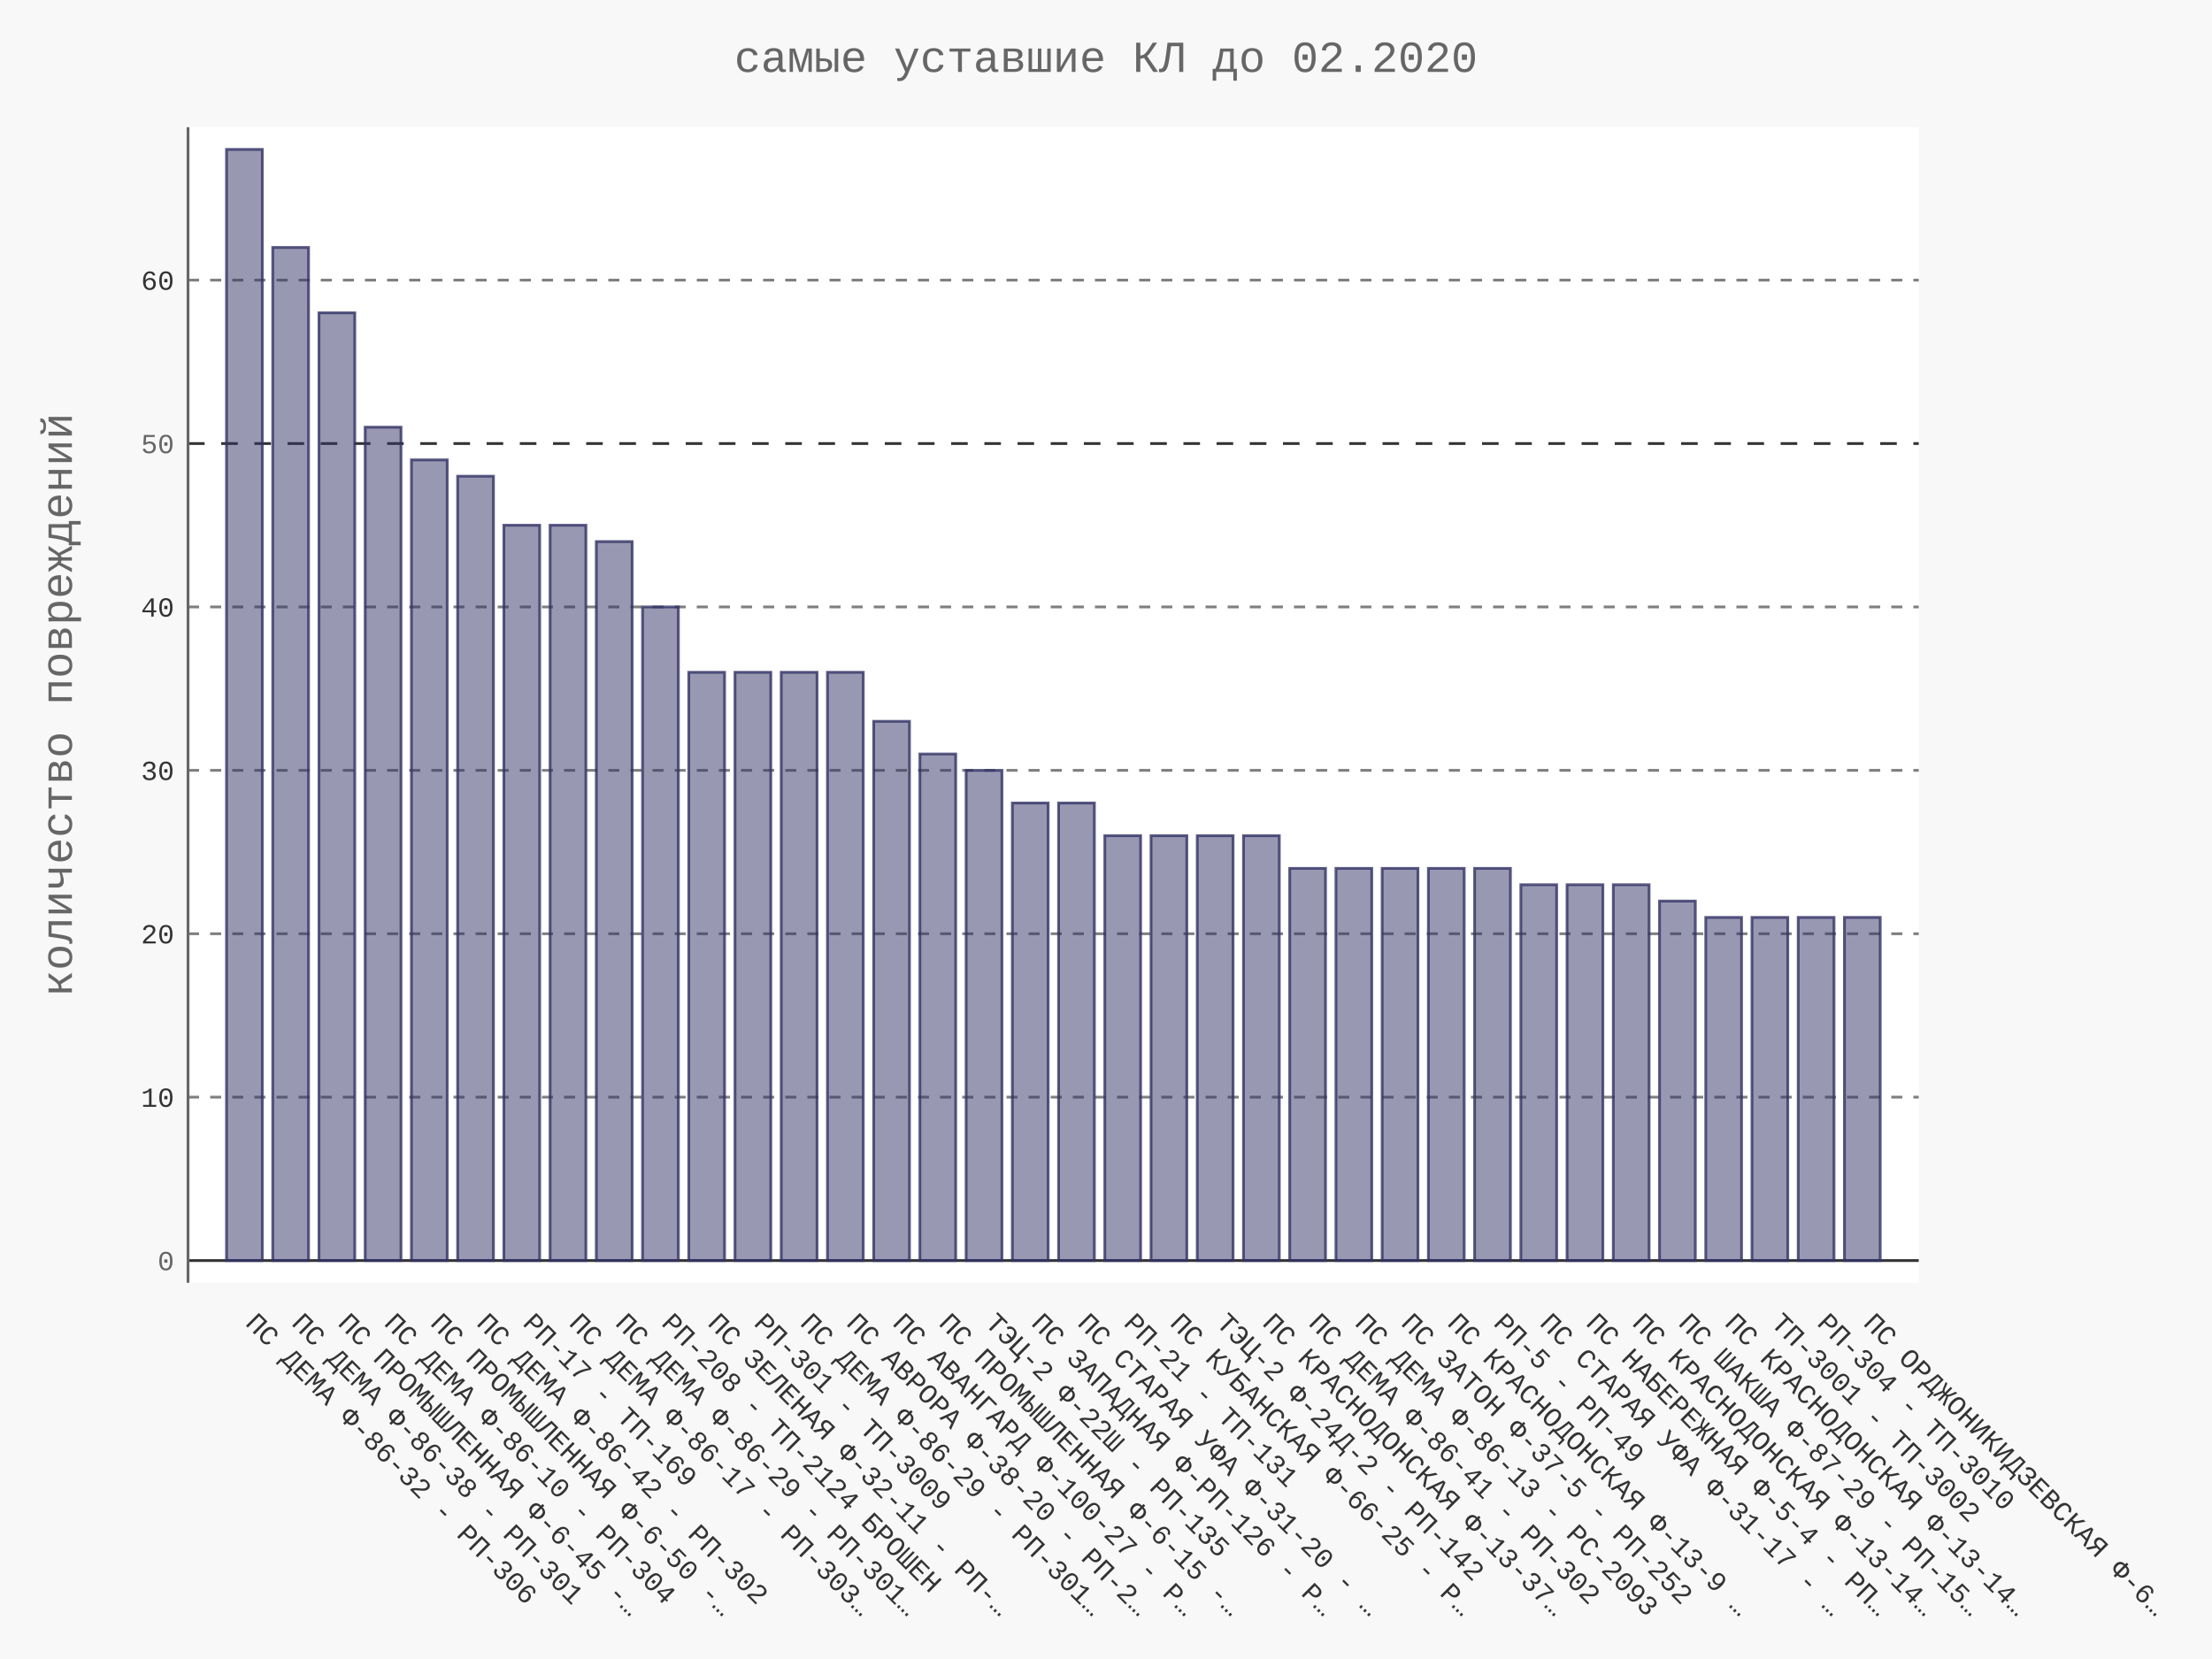
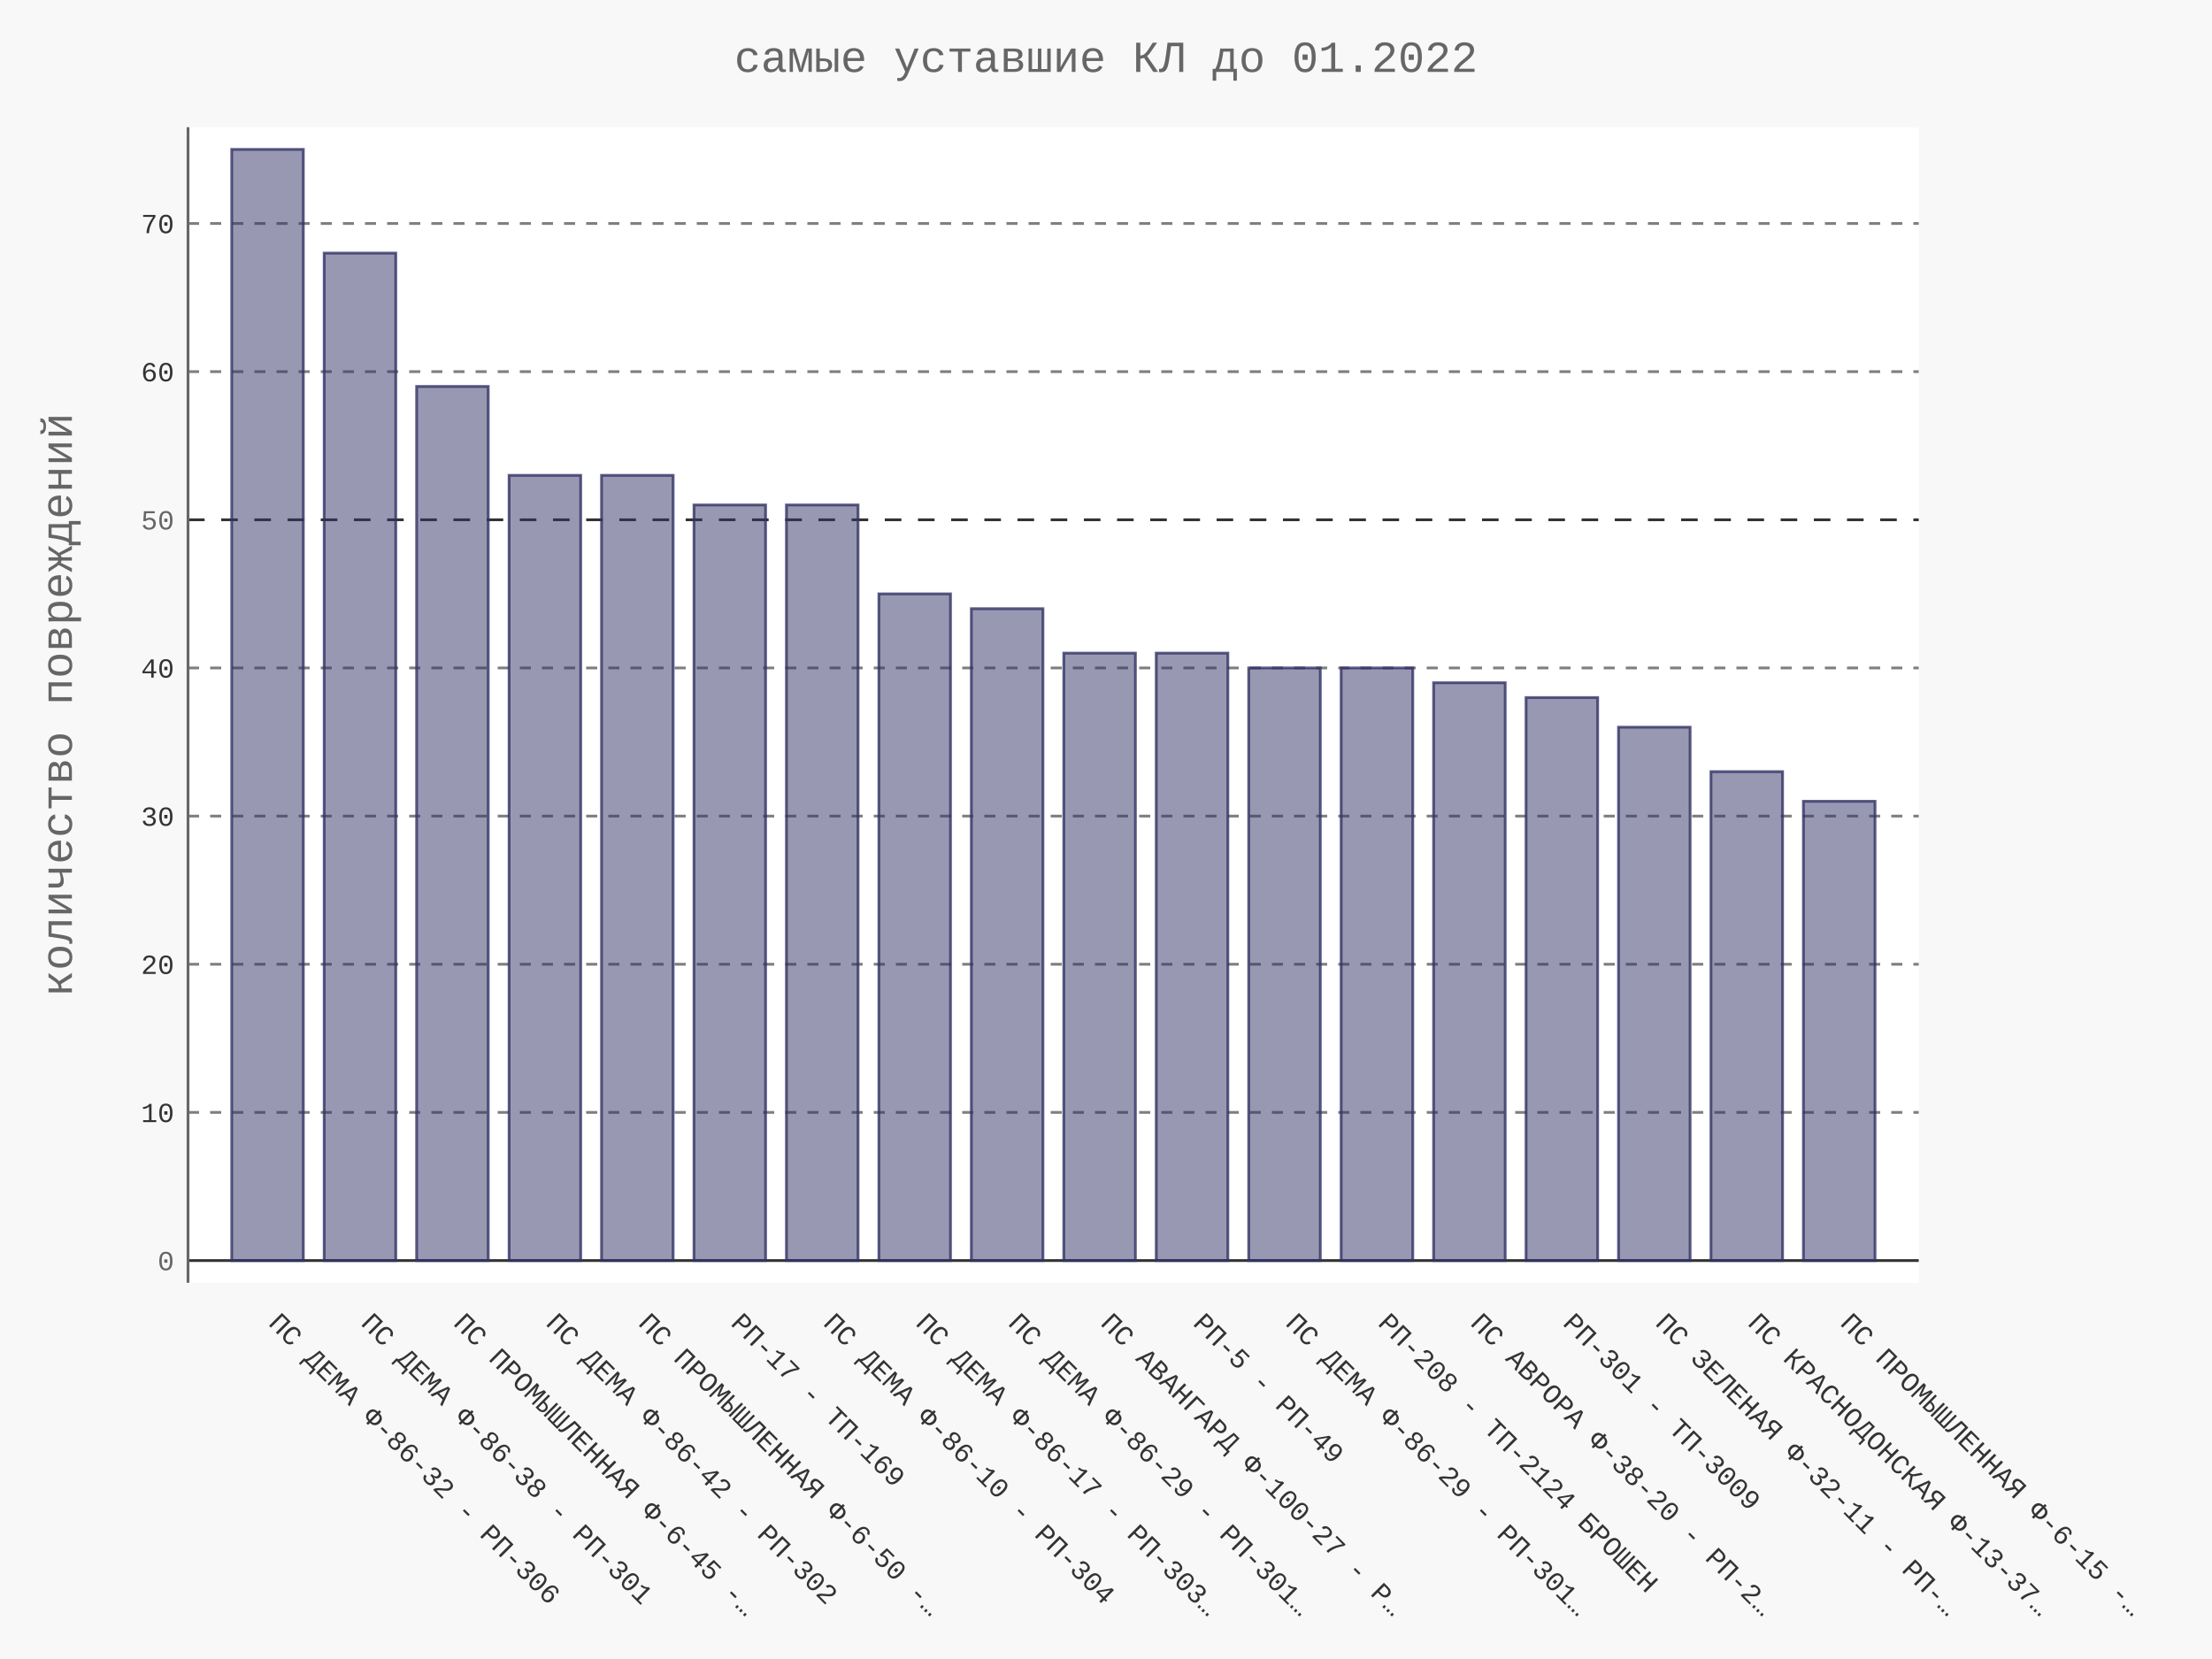
- <svg xmlns="http://www.w3.org/2000/svg" id="chart-33c0e807-4d28-406f-8750-4d3794b57a74" class="pygal-chart" viewBox="0 0 800 600">
+ <svg xmlns="http://www.w3.org/2000/svg" id="chart-bfbf1dde-7a61-486d-87bf-bcea70a3a40c" class="pygal-chart" viewBox="0 0 800 600">
  <defs>
-     <style type="text/css">#chart-33c0e807-4d28-406f-8750-4d3794b57a74{-webkit-user-select:none;-webkit-font-smoothing:antialiased;font-family:Consolas,"Liberation Mono",Menlo,Courier,monospace}#chart-33c0e807-4d28-406f-8750-4d3794b57a74 .title{font-family:Consolas,"Liberation Mono",Menlo,Courier,monospace;font-size:16px}#chart-33c0e807-4d28-406f-8750-4d3794b57a74 .legends .legend text{font-family:Consolas,"Liberation Mono",Menlo,Courier,monospace;font-size:14px}#chart-33c0e807-4d28-406f-8750-4d3794b57a74 .axis text{font-family:Consolas,"Liberation Mono",Menlo,Courier,monospace;font-size:10px}#chart-33c0e807-4d28-406f-8750-4d3794b57a74 .axis text.major{font-family:Consolas,"Liberation Mono",Menlo,Courier,monospace;font-size:10px}#chart-33c0e807-4d28-406f-8750-4d3794b57a74 .text-overlay text.value{font-family:Consolas,"Liberation Mono",Menlo,Courier,monospace;font-size:16px}#chart-33c0e807-4d28-406f-8750-4d3794b57a74 .text-overlay text.label{font-family:Consolas,"Liberation Mono",Menlo,Courier,monospace;font-size:10px}#chart-33c0e807-4d28-406f-8750-4d3794b57a74 .tooltip{font-family:Consolas,"Liberation Mono",Menlo,Courier,monospace;font-size:14px}#chart-33c0e807-4d28-406f-8750-4d3794b57a74 text.no_data{font-family:Consolas,"Liberation Mono",Menlo,Courier,monospace;font-size:64px}
- #chart-33c0e807-4d28-406f-8750-4d3794b57a74{background-color:#f8f8f8}#chart-33c0e807-4d28-406f-8750-4d3794b57a74 path,#chart-33c0e807-4d28-406f-8750-4d3794b57a74 line,#chart-33c0e807-4d28-406f-8750-4d3794b57a74 rect,#chart-33c0e807-4d28-406f-8750-4d3794b57a74 circle{-webkit-transition:250ms ease-in;-moz-transition:250ms ease-in;transition:250ms ease-in}#chart-33c0e807-4d28-406f-8750-4d3794b57a74 .graph &gt; .background{fill:#f8f8f8}#chart-33c0e807-4d28-406f-8750-4d3794b57a74 .plot &gt; .background{fill:#ffffff}#chart-33c0e807-4d28-406f-8750-4d3794b57a74 .graph{fill:#333}#chart-33c0e807-4d28-406f-8750-4d3794b57a74 text.no_data{fill:#666}#chart-33c0e807-4d28-406f-8750-4d3794b57a74 .title{fill:#666}#chart-33c0e807-4d28-406f-8750-4d3794b57a74 .legends .legend text{fill:#333}#chart-33c0e807-4d28-406f-8750-4d3794b57a74 .legends .legend:hover text{fill:#666}#chart-33c0e807-4d28-406f-8750-4d3794b57a74 .axis .line{stroke:#666}#chart-33c0e807-4d28-406f-8750-4d3794b57a74 .axis .guide.line{stroke:rgba(0,0,0,0.5)}#chart-33c0e807-4d28-406f-8750-4d3794b57a74 .axis .major.line{stroke:#333}#chart-33c0e807-4d28-406f-8750-4d3794b57a74 .axis text.major{fill:#666}#chart-33c0e807-4d28-406f-8750-4d3794b57a74 .axis.y .guides:hover .guide.line,#chart-33c0e807-4d28-406f-8750-4d3794b57a74 .line-graph .axis.x .guides:hover .guide.line,#chart-33c0e807-4d28-406f-8750-4d3794b57a74 .stackedline-graph .axis.x .guides:hover .guide.line,#chart-33c0e807-4d28-406f-8750-4d3794b57a74 .xy-graph .axis.x .guides:hover .guide.line{stroke:#666}#chart-33c0e807-4d28-406f-8750-4d3794b57a74 .axis .guides:hover text{fill:#666}#chart-33c0e807-4d28-406f-8750-4d3794b57a74 .reactive{fill-opacity:.5;stroke-opacity:.8}#chart-33c0e807-4d28-406f-8750-4d3794b57a74 .ci{stroke:#333}#chart-33c0e807-4d28-406f-8750-4d3794b57a74 .reactive.active,#chart-33c0e807-4d28-406f-8750-4d3794b57a74 .active .reactive{fill-opacity:.9;stroke-opacity:.9;stroke-width:4}#chart-33c0e807-4d28-406f-8750-4d3794b57a74 .ci .reactive.active{stroke-width:1.5}#chart-33c0e807-4d28-406f-8750-4d3794b57a74 .series text{fill:#666}#chart-33c0e807-4d28-406f-8750-4d3794b57a74 .tooltip rect{fill:#ffffff;stroke:#666;-webkit-transition:opacity 250ms ease-in;-moz-transition:opacity 250ms ease-in;transition:opacity 250ms ease-in}#chart-33c0e807-4d28-406f-8750-4d3794b57a74 .tooltip .label{fill:#333}#chart-33c0e807-4d28-406f-8750-4d3794b57a74 .tooltip .label{fill:#333}#chart-33c0e807-4d28-406f-8750-4d3794b57a74 .tooltip .legend{font-size:.8em;fill:rgba(0,0,0,0.5)}#chart-33c0e807-4d28-406f-8750-4d3794b57a74 .tooltip .x_label{font-size:.6em;fill:#666}#chart-33c0e807-4d28-406f-8750-4d3794b57a74 .tooltip .xlink{font-size:.5em;text-decoration:underline}#chart-33c0e807-4d28-406f-8750-4d3794b57a74 .tooltip .value{font-size:1.5em}#chart-33c0e807-4d28-406f-8750-4d3794b57a74 .bound{font-size:.5em}#chart-33c0e807-4d28-406f-8750-4d3794b57a74 .max-value{font-size:.75em;fill:rgba(0,0,0,0.5)}#chart-33c0e807-4d28-406f-8750-4d3794b57a74 .map-element{fill:#ffffff;stroke:rgba(0,0,0,0.5) !important}#chart-33c0e807-4d28-406f-8750-4d3794b57a74 .map-element .reactive{fill-opacity:inherit;stroke-opacity:inherit}#chart-33c0e807-4d28-406f-8750-4d3794b57a74 .color-0,#chart-33c0e807-4d28-406f-8750-4d3794b57a74 .color-0 a:visited{stroke:#333366;fill:#333366}#chart-33c0e807-4d28-406f-8750-4d3794b57a74 .text-overlay .color-0 text{fill:black}
- #chart-33c0e807-4d28-406f-8750-4d3794b57a74 text.no_data{text-anchor:middle}#chart-33c0e807-4d28-406f-8750-4d3794b57a74 .guide.line{fill:none}#chart-33c0e807-4d28-406f-8750-4d3794b57a74 .centered{text-anchor:middle}#chart-33c0e807-4d28-406f-8750-4d3794b57a74 .title{text-anchor:middle}#chart-33c0e807-4d28-406f-8750-4d3794b57a74 .legends .legend text{fill-opacity:1}#chart-33c0e807-4d28-406f-8750-4d3794b57a74 .axis.x text{text-anchor:middle}#chart-33c0e807-4d28-406f-8750-4d3794b57a74 .axis.x:not(.web) text[transform]{text-anchor:start}#chart-33c0e807-4d28-406f-8750-4d3794b57a74 .axis.x:not(.web) text[transform].backwards{text-anchor:end}#chart-33c0e807-4d28-406f-8750-4d3794b57a74 .axis.y text{text-anchor:end}#chart-33c0e807-4d28-406f-8750-4d3794b57a74 .axis.y text[transform].backwards{text-anchor:start}#chart-33c0e807-4d28-406f-8750-4d3794b57a74 .axis.y2 text{text-anchor:start}#chart-33c0e807-4d28-406f-8750-4d3794b57a74 .axis.y2 text[transform].backwards{text-anchor:end}#chart-33c0e807-4d28-406f-8750-4d3794b57a74 .axis .guide.line{stroke-dasharray:4,4}#chart-33c0e807-4d28-406f-8750-4d3794b57a74 .axis .major.guide.line{stroke-dasharray:6,6}#chart-33c0e807-4d28-406f-8750-4d3794b57a74 .horizontal .axis.y .guide.line,#chart-33c0e807-4d28-406f-8750-4d3794b57a74 .horizontal .axis.y2 .guide.line,#chart-33c0e807-4d28-406f-8750-4d3794b57a74 .vertical .axis.x .guide.line{opacity:0}#chart-33c0e807-4d28-406f-8750-4d3794b57a74 .horizontal .axis.always_show .guide.line,#chart-33c0e807-4d28-406f-8750-4d3794b57a74 .vertical .axis.always_show .guide.line{opacity:1 !important}#chart-33c0e807-4d28-406f-8750-4d3794b57a74 .axis.y .guides:hover .guide.line,#chart-33c0e807-4d28-406f-8750-4d3794b57a74 .axis.y2 .guides:hover .guide.line,#chart-33c0e807-4d28-406f-8750-4d3794b57a74 .axis.x .guides:hover .guide.line{opacity:1}#chart-33c0e807-4d28-406f-8750-4d3794b57a74 .axis .guides:hover text{opacity:1}#chart-33c0e807-4d28-406f-8750-4d3794b57a74 .nofill{fill:none}#chart-33c0e807-4d28-406f-8750-4d3794b57a74 .subtle-fill{fill-opacity:.2}#chart-33c0e807-4d28-406f-8750-4d3794b57a74 .dot{stroke-width:1px;fill-opacity:1}#chart-33c0e807-4d28-406f-8750-4d3794b57a74 .dot.active{stroke-width:5px}#chart-33c0e807-4d28-406f-8750-4d3794b57a74 .dot.negative{fill:transparent}#chart-33c0e807-4d28-406f-8750-4d3794b57a74 text,#chart-33c0e807-4d28-406f-8750-4d3794b57a74 tspan{stroke:none !important}#chart-33c0e807-4d28-406f-8750-4d3794b57a74 .series text.active{opacity:1}#chart-33c0e807-4d28-406f-8750-4d3794b57a74 .tooltip rect{fill-opacity:.95;stroke-width:.5}#chart-33c0e807-4d28-406f-8750-4d3794b57a74 .tooltip text{fill-opacity:1}#chart-33c0e807-4d28-406f-8750-4d3794b57a74 .showable{visibility:hidden}#chart-33c0e807-4d28-406f-8750-4d3794b57a74 .showable.shown{visibility:visible}#chart-33c0e807-4d28-406f-8750-4d3794b57a74 .gauge-background{fill:rgba(229,229,229,1);stroke:none}#chart-33c0e807-4d28-406f-8750-4d3794b57a74 .bg-lines{stroke:#f8f8f8;stroke-width:2px}</style>
+     <style type="text/css">#chart-bfbf1dde-7a61-486d-87bf-bcea70a3a40c{-webkit-user-select:none;-webkit-font-smoothing:antialiased;font-family:Consolas,"Liberation Mono",Menlo,Courier,monospace}#chart-bfbf1dde-7a61-486d-87bf-bcea70a3a40c .title{font-family:Consolas,"Liberation Mono",Menlo,Courier,monospace;font-size:16px}#chart-bfbf1dde-7a61-486d-87bf-bcea70a3a40c .legends .legend text{font-family:Consolas,"Liberation Mono",Menlo,Courier,monospace;font-size:14px}#chart-bfbf1dde-7a61-486d-87bf-bcea70a3a40c .axis text{font-family:Consolas,"Liberation Mono",Menlo,Courier,monospace;font-size:10px}#chart-bfbf1dde-7a61-486d-87bf-bcea70a3a40c .axis text.major{font-family:Consolas,"Liberation Mono",Menlo,Courier,monospace;font-size:10px}#chart-bfbf1dde-7a61-486d-87bf-bcea70a3a40c .text-overlay text.value{font-family:Consolas,"Liberation Mono",Menlo,Courier,monospace;font-size:16px}#chart-bfbf1dde-7a61-486d-87bf-bcea70a3a40c .text-overlay text.label{font-family:Consolas,"Liberation Mono",Menlo,Courier,monospace;font-size:10px}#chart-bfbf1dde-7a61-486d-87bf-bcea70a3a40c .tooltip{font-family:Consolas,"Liberation Mono",Menlo,Courier,monospace;font-size:14px}#chart-bfbf1dde-7a61-486d-87bf-bcea70a3a40c text.no_data{font-family:Consolas,"Liberation Mono",Menlo,Courier,monospace;font-size:64px}
+ #chart-bfbf1dde-7a61-486d-87bf-bcea70a3a40c{background-color:#f8f8f8}#chart-bfbf1dde-7a61-486d-87bf-bcea70a3a40c path,#chart-bfbf1dde-7a61-486d-87bf-bcea70a3a40c line,#chart-bfbf1dde-7a61-486d-87bf-bcea70a3a40c rect,#chart-bfbf1dde-7a61-486d-87bf-bcea70a3a40c circle{-webkit-transition:250ms ease-in;-moz-transition:250ms ease-in;transition:250ms ease-in}#chart-bfbf1dde-7a61-486d-87bf-bcea70a3a40c .graph &gt; .background{fill:#f8f8f8}#chart-bfbf1dde-7a61-486d-87bf-bcea70a3a40c .plot &gt; .background{fill:#ffffff}#chart-bfbf1dde-7a61-486d-87bf-bcea70a3a40c .graph{fill:#333}#chart-bfbf1dde-7a61-486d-87bf-bcea70a3a40c text.no_data{fill:#666}#chart-bfbf1dde-7a61-486d-87bf-bcea70a3a40c .title{fill:#666}#chart-bfbf1dde-7a61-486d-87bf-bcea70a3a40c .legends .legend text{fill:#333}#chart-bfbf1dde-7a61-486d-87bf-bcea70a3a40c .legends .legend:hover text{fill:#666}#chart-bfbf1dde-7a61-486d-87bf-bcea70a3a40c .axis .line{stroke:#666}#chart-bfbf1dde-7a61-486d-87bf-bcea70a3a40c .axis .guide.line{stroke:rgba(0,0,0,0.5)}#chart-bfbf1dde-7a61-486d-87bf-bcea70a3a40c .axis .major.line{stroke:#333}#chart-bfbf1dde-7a61-486d-87bf-bcea70a3a40c .axis text.major{fill:#666}#chart-bfbf1dde-7a61-486d-87bf-bcea70a3a40c .axis.y .guides:hover .guide.line,#chart-bfbf1dde-7a61-486d-87bf-bcea70a3a40c .line-graph .axis.x .guides:hover .guide.line,#chart-bfbf1dde-7a61-486d-87bf-bcea70a3a40c .stackedline-graph .axis.x .guides:hover .guide.line,#chart-bfbf1dde-7a61-486d-87bf-bcea70a3a40c .xy-graph .axis.x .guides:hover .guide.line{stroke:#666}#chart-bfbf1dde-7a61-486d-87bf-bcea70a3a40c .axis .guides:hover text{fill:#666}#chart-bfbf1dde-7a61-486d-87bf-bcea70a3a40c .reactive{fill-opacity:.5;stroke-opacity:.8}#chart-bfbf1dde-7a61-486d-87bf-bcea70a3a40c .ci{stroke:#333}#chart-bfbf1dde-7a61-486d-87bf-bcea70a3a40c .reactive.active,#chart-bfbf1dde-7a61-486d-87bf-bcea70a3a40c .active .reactive{fill-opacity:.9;stroke-opacity:.9;stroke-width:4}#chart-bfbf1dde-7a61-486d-87bf-bcea70a3a40c .ci .reactive.active{stroke-width:1.5}#chart-bfbf1dde-7a61-486d-87bf-bcea70a3a40c .series text{fill:#666}#chart-bfbf1dde-7a61-486d-87bf-bcea70a3a40c .tooltip rect{fill:#ffffff;stroke:#666;-webkit-transition:opacity 250ms ease-in;-moz-transition:opacity 250ms ease-in;transition:opacity 250ms ease-in}#chart-bfbf1dde-7a61-486d-87bf-bcea70a3a40c .tooltip .label{fill:#333}#chart-bfbf1dde-7a61-486d-87bf-bcea70a3a40c .tooltip .label{fill:#333}#chart-bfbf1dde-7a61-486d-87bf-bcea70a3a40c .tooltip .legend{font-size:.8em;fill:rgba(0,0,0,0.5)}#chart-bfbf1dde-7a61-486d-87bf-bcea70a3a40c .tooltip .x_label{font-size:.6em;fill:#666}#chart-bfbf1dde-7a61-486d-87bf-bcea70a3a40c .tooltip .xlink{font-size:.5em;text-decoration:underline}#chart-bfbf1dde-7a61-486d-87bf-bcea70a3a40c .tooltip .value{font-size:1.5em}#chart-bfbf1dde-7a61-486d-87bf-bcea70a3a40c .bound{font-size:.5em}#chart-bfbf1dde-7a61-486d-87bf-bcea70a3a40c .max-value{font-size:.75em;fill:rgba(0,0,0,0.5)}#chart-bfbf1dde-7a61-486d-87bf-bcea70a3a40c .map-element{fill:#ffffff;stroke:rgba(0,0,0,0.5) !important}#chart-bfbf1dde-7a61-486d-87bf-bcea70a3a40c .map-element .reactive{fill-opacity:inherit;stroke-opacity:inherit}#chart-bfbf1dde-7a61-486d-87bf-bcea70a3a40c .color-0,#chart-bfbf1dde-7a61-486d-87bf-bcea70a3a40c .color-0 a:visited{stroke:#333366;fill:#333366}#chart-bfbf1dde-7a61-486d-87bf-bcea70a3a40c .text-overlay .color-0 text{fill:black}
+ #chart-bfbf1dde-7a61-486d-87bf-bcea70a3a40c text.no_data{text-anchor:middle}#chart-bfbf1dde-7a61-486d-87bf-bcea70a3a40c .guide.line{fill:none}#chart-bfbf1dde-7a61-486d-87bf-bcea70a3a40c .centered{text-anchor:middle}#chart-bfbf1dde-7a61-486d-87bf-bcea70a3a40c .title{text-anchor:middle}#chart-bfbf1dde-7a61-486d-87bf-bcea70a3a40c .legends .legend text{fill-opacity:1}#chart-bfbf1dde-7a61-486d-87bf-bcea70a3a40c .axis.x text{text-anchor:middle}#chart-bfbf1dde-7a61-486d-87bf-bcea70a3a40c .axis.x:not(.web) text[transform]{text-anchor:start}#chart-bfbf1dde-7a61-486d-87bf-bcea70a3a40c .axis.x:not(.web) text[transform].backwards{text-anchor:end}#chart-bfbf1dde-7a61-486d-87bf-bcea70a3a40c .axis.y text{text-anchor:end}#chart-bfbf1dde-7a61-486d-87bf-bcea70a3a40c .axis.y text[transform].backwards{text-anchor:start}#chart-bfbf1dde-7a61-486d-87bf-bcea70a3a40c .axis.y2 text{text-anchor:start}#chart-bfbf1dde-7a61-486d-87bf-bcea70a3a40c .axis.y2 text[transform].backwards{text-anchor:end}#chart-bfbf1dde-7a61-486d-87bf-bcea70a3a40c .axis .guide.line{stroke-dasharray:4,4}#chart-bfbf1dde-7a61-486d-87bf-bcea70a3a40c .axis .major.guide.line{stroke-dasharray:6,6}#chart-bfbf1dde-7a61-486d-87bf-bcea70a3a40c .horizontal .axis.y .guide.line,#chart-bfbf1dde-7a61-486d-87bf-bcea70a3a40c .horizontal .axis.y2 .guide.line,#chart-bfbf1dde-7a61-486d-87bf-bcea70a3a40c .vertical .axis.x .guide.line{opacity:0}#chart-bfbf1dde-7a61-486d-87bf-bcea70a3a40c .horizontal .axis.always_show .guide.line,#chart-bfbf1dde-7a61-486d-87bf-bcea70a3a40c .vertical .axis.always_show .guide.line{opacity:1 !important}#chart-bfbf1dde-7a61-486d-87bf-bcea70a3a40c .axis.y .guides:hover .guide.line,#chart-bfbf1dde-7a61-486d-87bf-bcea70a3a40c .axis.y2 .guides:hover .guide.line,#chart-bfbf1dde-7a61-486d-87bf-bcea70a3a40c .axis.x .guides:hover .guide.line{opacity:1}#chart-bfbf1dde-7a61-486d-87bf-bcea70a3a40c .axis .guides:hover text{opacity:1}#chart-bfbf1dde-7a61-486d-87bf-bcea70a3a40c .nofill{fill:none}#chart-bfbf1dde-7a61-486d-87bf-bcea70a3a40c .subtle-fill{fill-opacity:.2}#chart-bfbf1dde-7a61-486d-87bf-bcea70a3a40c .dot{stroke-width:1px;fill-opacity:1}#chart-bfbf1dde-7a61-486d-87bf-bcea70a3a40c .dot.active{stroke-width:5px}#chart-bfbf1dde-7a61-486d-87bf-bcea70a3a40c .dot.negative{fill:transparent}#chart-bfbf1dde-7a61-486d-87bf-bcea70a3a40c text,#chart-bfbf1dde-7a61-486d-87bf-bcea70a3a40c tspan{stroke:none !important}#chart-bfbf1dde-7a61-486d-87bf-bcea70a3a40c .series text.active{opacity:1}#chart-bfbf1dde-7a61-486d-87bf-bcea70a3a40c .tooltip rect{fill-opacity:.95;stroke-width:.5}#chart-bfbf1dde-7a61-486d-87bf-bcea70a3a40c .tooltip text{fill-opacity:1}#chart-bfbf1dde-7a61-486d-87bf-bcea70a3a40c .showable{visibility:hidden}#chart-bfbf1dde-7a61-486d-87bf-bcea70a3a40c .showable.shown{visibility:visible}#chart-bfbf1dde-7a61-486d-87bf-bcea70a3a40c .gauge-background{fill:rgba(229,229,229,1);stroke:none}#chart-bfbf1dde-7a61-486d-87bf-bcea70a3a40c .bg-lines{stroke:#f8f8f8;stroke-width:2px}</style>
  </defs>
  <g class="graph bar-graph vertical">
    <rect x="0" y="0" width="800" height="600" class="background" />
    <g transform="translate(68, 46)" class="plot">
      <rect x="0" y="0" width="625.934" height="417.934" class="background" />
      <g class="axis y always_show">
        <g class="guides">
          <path d="M0 409.897 h625.934" class="axis major line" />
          <text x="-5" y="413.397" class="major">0</text>
        </g>
        <g class="guides">
-           <path d="M0 350.8 h625.934" class="guide line" />
-           <text x="-5" y="354.3" class="">10</text>
+           <path d="M0 356.316 h625.934" class="guide line" />
+           <text x="-5" y="359.816" class="">10</text>
        </g>
        <g class="guides">
-           <path d="M0 291.703 h625.934" class="guide line" />
-           <text x="-5" y="295.203" class="">20</text>
+           <path d="M0 302.734 h625.934" class="guide line" />
+           <text x="-5" y="306.234" class="">20</text>
        </g>
        <g class="guides">
-           <path d="M0 232.606 h625.934" class="guide line" />
-           <text x="-5" y="236.106" class="">30</text>
+           <path d="M0 249.153 h625.934" class="guide line" />
+           <text x="-5" y="252.653" class="">30</text>
        </g>
        <g class="guides">
-           <path d="M0 173.509 h625.934" class="guide line" />
-           <text x="-5" y="177.009" class="">40</text>
+           <path d="M0 195.572 h625.934" class="guide line" />
+           <text x="-5" y="199.072" class="">40</text>
        </g>
        <g class="guides">
-           <path d="M0 114.412 h625.934" class="major guide line" />
-           <text x="-5" y="117.912" class="major">50</text>
+           <path d="M0 141.99 h625.934" class="major guide line" />
+           <text x="-5" y="145.49" class="major">50</text>
        </g>
        <g class="guides">
-           <path d="M0 55.315 h625.934" class="guide line" />
-           <text x="-5" y="58.815" class="">60</text>
+           <path d="M0 88.409 h625.934" class="guide line" />
+           <text x="-5" y="91.909" class="">60</text>
+         </g>
+         <g class="guides">
+           <path d="M0 34.828 h625.934" class="guide line" />
+           <text x="-5" y="38.328" class="">70</text>
        </g>
      </g>
      <g class="axis x">
        <path d="M0 0 v417.934" class="line" />
        <g class="guides">
-           <path d="M20.396 0 v417.934" class="guide line" />
-           <text x="20.396" y="432.934" class="" transform="rotate(45 20.39635 432.934)">ПС ДЕМА Ф-86-32 - РП-306</text>
+           <path d="M28.756 0 v417.934" class="guide line" />
+           <text x="28.756" y="432.934" class="" transform="rotate(45 28.75551 432.934)">ПС ДЕМА Ф-86-32 - РП-306</text>
        </g>
        <g class="guides">
-           <path d="M37.115 0 v417.934" class="guide line" />
-           <text x="37.115" y="432.934" class="" transform="rotate(45 37.11467 432.934)">ПС ДЕМА Ф-86-38 - РП-301</text>
+           <path d="M62.192 0 v417.934" class="guide line" />
+           <text x="62.192" y="432.934" class="" transform="rotate(45 62.19216 432.934)">ПС ДЕМА Ф-86-38 - РП-301</text>
        </g>
        <g class="guides">
-           <path d="M53.833 0 v417.934" class="guide line" />
-           <text x="53.833" y="432.934" class="" transform="rotate(45 53.833 432.934)">ПС ПРОМЫШЛЕННАЯ Ф-6-45 -…</text>
+           <path d="M95.629 0 v417.934" class="guide line" />
+           <text x="95.629" y="432.934" class="" transform="rotate(45 95.6288 432.934)">ПС ПРОМЫШЛЕННАЯ Ф-6-45 -…</text>
        </g>
        <g class="guides">
-           <path d="M70.551 0 v417.934" class="guide line" />
-           <text x="70.551" y="432.934" class="" transform="rotate(45 70.55132 432.934)">ПС ДЕМА Ф-86-10 - РП-304</text>
+           <path d="M129.065 0 v417.934" class="guide line" />
+           <text x="129.065" y="432.934" class="" transform="rotate(45 129.0654 432.934)">ПС ДЕМА Ф-86-42 - РП-302</text>
        </g>
        <g class="guides">
-           <path d="M87.27 0 v417.934" class="guide line" />
-           <text x="87.27" y="432.934" class="" transform="rotate(45 87.26964 432.934)">ПС ПРОМЫШЛЕННАЯ Ф-6-50 -…</text>
+           <path d="M162.502 0 v417.934" class="guide line" />
+           <text x="162.502" y="432.934" class="" transform="rotate(45 162.5021 432.934)">ПС ПРОМЫШЛЕННАЯ Ф-6-50 -…</text>
        </g>
        <g class="guides">
-           <path d="M103.988 0 v417.934" class="guide line" />
-           <text x="103.988" y="432.934" class="" transform="rotate(45 103.988 432.934)">ПС ДЕМА Ф-86-42 - РП-302</text>
+           <path d="M195.939 0 v417.934" class="guide line" />
+           <text x="195.939" y="432.934" class="" transform="rotate(45 195.9387 432.934)">РП-17 - ТП-169</text>
        </g>
        <g class="guides">
-           <path d="M120.706 0 v417.934" class="guide line" />
-           <text x="120.706" y="432.934" class="" transform="rotate(45 120.7063 432.934)">РП-17 - ТП-169</text>
+           <path d="M229.375 0 v417.934" class="guide line" />
+           <text x="229.375" y="432.934" class="" transform="rotate(45 229.3754 432.934)">ПС ДЕМА Ф-86-10 - РП-304</text>
        </g>
        <g class="guides">
-           <path d="M137.425 0 v417.934" class="guide line" />
-           <text x="137.425" y="432.934" class="" transform="rotate(45 137.4246 432.934)">ПС ДЕМА Ф-86-17 - РП-303…</text>
+           <path d="M262.812 0 v417.934" class="guide line" />
+           <text x="262.812" y="432.934" class="" transform="rotate(45 262.812 432.934)">ПС ДЕМА Ф-86-17 - РП-303…</text>
        </g>
        <g class="guides">
-           <path d="M154.143 0 v417.934" class="guide line" />
-           <text x="154.143" y="432.934" class="" transform="rotate(45 154.1429 432.934)">ПС ДЕМА Ф-86-29 - РП-301…</text>
+           <path d="M296.249 0 v417.934" class="guide line" />
+           <text x="296.249" y="432.934" class="" transform="rotate(45 296.2487 432.934)">ПС ДЕМА Ф-86-29 - РП-301…</text>
        </g>
        <g class="guides">
-           <path d="M170.861 0 v417.934" class="guide line" />
-           <text x="170.861" y="432.934" class="" transform="rotate(45 170.8613 432.934)">РП-208 - ТП-2124 БРОШЕН</text>
+           <path d="M329.685 0 v417.934" class="guide line" />
+           <text x="329.685" y="432.934" class="" transform="rotate(45 329.6853 432.934)">ПС АВАНГАРД Ф-100-27 - Р…</text>
        </g>
        <g class="guides">
-           <path d="M187.58 0 v417.934" class="guide line" />
-           <text x="187.58" y="432.934" class="" transform="rotate(45 187.5796 432.934)">ПС ЗЕЛЕНАЯ Ф-32-11 - РП-…</text>
+           <path d="M363.122 0 v417.934" class="guide line" />
+           <text x="363.122" y="432.934" class="" transform="rotate(45 363.122 432.934)">РП-5 - РП-49</text>
        </g>
        <g class="guides">
-           <path d="M204.298 0 v417.934" class="guide line" />
-           <text x="204.298" y="432.934" class="" transform="rotate(45 204.2979 432.934)">РП-301 - ТП-3009</text>
+           <path d="M396.559 0 v417.934" class="guide line" />
+           <text x="396.559" y="432.934" class="" transform="rotate(45 396.5586 432.934)">ПС ДЕМА Ф-86-29 - РП-301…</text>
        </g>
        <g class="guides">
-           <path d="M221.016 0 v417.934" class="guide line" />
-           <text x="221.016" y="432.934" class="" transform="rotate(45 221.0162 432.934)">ПС ДЕМА Ф-86-29 - РП-301…</text>
+           <path d="M429.995 0 v417.934" class="guide line" />
+           <text x="429.995" y="432.934" class="" transform="rotate(45 429.9952 432.934)">РП-208 - ТП-2124 БРОШЕН</text>
        </g>
        <g class="guides">
-           <path d="M237.735 0 v417.934" class="guide line" />
-           <text x="237.735" y="432.934" class="" transform="rotate(45 237.7345 432.934)">ПС АВРОРА Ф-38-20 - РП-2…</text>
+           <path d="M463.432 0 v417.934" class="guide line" />
+           <text x="463.432" y="432.934" class="" transform="rotate(45 463.4319 432.934)">ПС АВРОРА Ф-38-20 - РП-2…</text>
        </g>
        <g class="guides">
-           <path d="M254.453 0 v417.934" class="guide line" />
-           <text x="254.453" y="432.934" class="" transform="rotate(45 254.4529 432.934)">ПС АВАНГАРД Ф-100-27 - Р…</text>
+           <path d="M496.869 0 v417.934" class="guide line" />
+           <text x="496.869" y="432.934" class="" transform="rotate(45 496.8685 432.934)">РП-301 - ТП-3009</text>
        </g>
        <g class="guides">
-           <path d="M271.171 0 v417.934" class="guide line" />
-           <text x="271.171" y="432.934" class="" transform="rotate(45 271.1712 432.934)">ПС ПРОМЫШЛЕННАЯ Ф-6-15 -…</text>
+           <path d="M530.305 0 v417.934" class="guide line" />
+           <text x="530.305" y="432.934" class="" transform="rotate(45 530.3052 432.934)">ПС ЗЕЛЕНАЯ Ф-32-11 - РП-…</text>
        </g>
        <g class="guides">
-           <path d="M287.89 0 v417.934" class="guide line" />
-           <text x="287.89" y="432.934" class="" transform="rotate(45 287.8895 432.934)">ТЭЦ-2 Ф-22Ш - РП-135</text>
+           <path d="M563.742 0 v417.934" class="guide line" />
+           <text x="563.742" y="432.934" class="" transform="rotate(45 563.7418 432.934)">ПС КРАСНОДОНСКАЯ Ф-13-37…</text>
        </g>
        <g class="guides">
-           <path d="M304.608 0 v417.934" class="guide line" />
-           <text x="304.608" y="432.934" class="" transform="rotate(45 304.6078 432.934)">ПС ЗАПАДНАЯ Ф-РП-126 - Р…</text>
-         </g>
-         <g class="guides">
-           <path d="M321.326 0 v417.934" class="guide line" />
-           <text x="321.326" y="432.934" class="" transform="rotate(45 321.3262 432.934)">ПС СТАРАЯ УФА Ф-31-20 - …</text>
-         </g>
-         <g class="guides">
-           <path d="M338.044 0 v417.934" class="guide line" />
-           <text x="338.044" y="432.934" class="" transform="rotate(45 338.0445 432.934)">РП-21 - ТП-131</text>
-         </g>
-         <g class="guides">
-           <path d="M354.763 0 v417.934" class="guide line" />
-           <text x="354.763" y="432.934" class="" transform="rotate(45 354.7628 432.934)">ПС КУБАНСКАЯ Ф-66-25 - Р…</text>
-         </g>
-         <g class="guides">
-           <path d="M371.481 0 v417.934" class="guide line" />
-           <text x="371.481" y="432.934" class="" transform="rotate(45 371.4811 432.934)">ТЭЦ-2 Ф-24Д-2 - РП-142</text>
-         </g>
-         <g class="guides">
-           <path d="M388.199 0 v417.934" class="guide line" />
-           <text x="388.199" y="432.934" class="" transform="rotate(45 388.1994 432.934)">ПС КРАСНОДОНСКАЯ Ф-13-37…</text>
-         </g>
-         <g class="guides">
-           <path d="M404.918 0 v417.934" class="guide line" />
-           <text x="404.918" y="432.934" class="" transform="rotate(45 404.9178 432.934)">ПС ДЕМА Ф-86-41 - РП-302</text>
-         </g>
-         <g class="guides">
-           <path d="M421.636 0 v417.934" class="guide line" />
-           <text x="421.636" y="432.934" class="" transform="rotate(45 421.6361 432.934)">ПС ДЕМА Ф-86-13 - РС-2093</text>
-         </g>
-         <g class="guides">
-           <path d="M438.354 0 v417.934" class="guide line" />
-           <text x="438.354" y="432.934" class="" transform="rotate(45 438.3544 432.934)">ПС ЗАТОН Ф-37-5 - РП-252</text>
-         </g>
-         <g class="guides">
-           <path d="M455.073 0 v417.934" class="guide line" />
-           <text x="455.073" y="432.934" class="" transform="rotate(45 455.0727 432.934)">ПС КРАСНОДОНСКАЯ Ф-13-9 …</text>
-         </g>
-         <g class="guides">
-           <path d="M471.791 0 v417.934" class="guide line" />
-           <text x="471.791" y="432.934" class="" transform="rotate(45 471.7911 432.934)">РП-5 - РП-49</text>
-         </g>
-         <g class="guides">
-           <path d="M488.509 0 v417.934" class="guide line" />
-           <text x="488.509" y="432.934" class="" transform="rotate(45 488.5094 432.934)">ПС СТАРАЯ УФА Ф-31-17 - …</text>
-         </g>
-         <g class="guides">
-           <path d="M505.228 0 v417.934" class="guide line" />
-           <text x="505.228" y="432.934" class="" transform="rotate(45 505.2277 432.934)">ПС НАБЕРЕЖНАЯ Ф-5-4 - РП…</text>
-         </g>
-         <g class="guides">
-           <path d="M521.946 0 v417.934" class="guide line" />
-           <text x="521.946" y="432.934" class="" transform="rotate(45 521.946 432.934)">ПС КРАСНОДОНСКАЯ Ф-13-14…</text>
-         </g>
-         <g class="guides">
-           <path d="M538.664 0 v417.934" class="guide line" />
-           <text x="538.664" y="432.934" class="" transform="rotate(45 538.6643 432.934)">ПС ШАКША Ф-87-29 - РП-15…</text>
-         </g>
-         <g class="guides">
-           <path d="M555.383 0 v417.934" class="guide line" />
-           <text x="555.383" y="432.934" class="" transform="rotate(45 555.3827 432.934)">ПС КРАСНОДОНСКАЯ Ф-13-14…</text>
-         </g>
-         <g class="guides">
-           <path d="M572.101 0 v417.934" class="guide line" />
-           <text x="572.101" y="432.934" class="" transform="rotate(45 572.101 432.934)">ТП-3001 - ТП-3002</text>
-         </g>
-         <g class="guides">
-           <path d="M588.819 0 v417.934" class="guide line" />
-           <text x="588.819" y="432.934" class="" transform="rotate(45 588.8193 432.934)">РП-304 - ТП-3010</text>
-         </g>
-         <g class="guides">
-           <path d="M605.538 0 v417.934" class="guide line" />
-           <text x="605.538" y="432.934" class="" transform="rotate(45 605.5376 432.934)">ПС ОРДЖОНИКИДЗЕВСКАЯ Ф-6…</text>
+           <path d="M597.178 0 v417.934" class="guide line" />
+           <text x="597.178" y="432.934" class="" transform="rotate(45 597.1785 432.934)">ПС ПРОМЫШЛЕННАЯ Ф-6-15 -…</text>
        </g>
      </g>
      <g class="series serie-0 color-0">
        <g class="bars">
          <g class="bar">
-             <rect x="13.923" y="8.037" rx="0" ry="0" width="12.947" height="401.86" class="rect reactive tooltip-trigger" />
+             <rect x="15.809" y="8.037" rx="0" ry="0" width="25.893" height="401.86" class="rect reactive tooltip-trigger" />
          </g>
          <g class="bar">
-             <rect x="30.641" y="43.495" rx="0" ry="0" width="12.947" height="366.401" class="rect reactive tooltip-trigger" />
+             <rect x="49.245" y="45.544" rx="0" ry="0" width="25.893" height="364.353" class="rect reactive tooltip-trigger" />
          </g>
          <g class="bar">
-             <rect x="47.36" y="67.134" rx="0" ry="0" width="12.947" height="342.763" class="rect reactive tooltip-trigger" />
+             <rect x="82.682" y="93.767" rx="0" ry="0" width="25.893" height="316.13" class="rect reactive tooltip-trigger" />
          </g>
          <g class="bar">
-             <rect x="64.078" y="108.502" rx="0" ry="0" width="12.947" height="301.395" class="rect reactive tooltip-trigger" />
+             <rect x="116.119" y="125.916" rx="0" ry="0" width="25.893" height="283.981" class="rect reactive tooltip-trigger" />
          </g>
          <g class="bar">
-             <rect x="80.796" y="120.321" rx="0" ry="0" width="12.947" height="289.575" class="rect reactive tooltip-trigger" />
+             <rect x="149.555" y="125.916" rx="0" ry="0" width="25.893" height="283.981" class="rect reactive tooltip-trigger" />
          </g>
          <g class="bar">
-             <rect x="97.515" y="126.231" rx="0" ry="0" width="12.947" height="283.666" class="rect reactive tooltip-trigger" />
+             <rect x="182.992" y="136.632" rx="0" ry="0" width="25.893" height="273.265" class="rect reactive tooltip-trigger" />
          </g>
          <g class="bar">
-             <rect x="114.233" y="143.96" rx="0" ry="0" width="12.947" height="265.936" class="rect reactive tooltip-trigger" />
+             <rect x="216.429" y="136.632" rx="0" ry="0" width="25.893" height="273.265" class="rect reactive tooltip-trigger" />
          </g>
          <g class="bar">
-             <rect x="130.951" y="143.96" rx="0" ry="0" width="12.947" height="265.936" class="rect reactive tooltip-trigger" />
+             <rect x="249.865" y="168.781" rx="0" ry="0" width="25.893" height="241.116" class="rect reactive tooltip-trigger" />
          </g>
          <g class="bar">
-             <rect x="147.67" y="149.87" rx="0" ry="0" width="12.947" height="260.027" class="rect reactive tooltip-trigger" />
+             <rect x="283.302" y="174.139" rx="0" ry="0" width="25.893" height="235.758" class="rect reactive tooltip-trigger" />
          </g>
          <g class="bar">
-             <rect x="164.388" y="173.509" rx="0" ry="0" width="12.947" height="236.388" class="rect reactive tooltip-trigger" />
+             <rect x="316.739" y="190.214" rx="0" ry="0" width="25.893" height="219.683" class="rect reactive tooltip-trigger" />
          </g>
          <g class="bar">
-             <rect x="181.106" y="197.148" rx="0" ry="0" width="12.947" height="212.749" class="rect reactive tooltip-trigger" />
+             <rect x="350.175" y="190.214" rx="0" ry="0" width="25.893" height="219.683" class="rect reactive tooltip-trigger" />
          </g>
          <g class="bar">
-             <rect x="197.825" y="197.148" rx="0" ry="0" width="12.947" height="212.749" class="rect reactive tooltip-trigger" />
+             <rect x="383.612" y="195.572" rx="0" ry="0" width="25.893" height="214.325" class="rect reactive tooltip-trigger" />
          </g>
          <g class="bar">
-             <rect x="214.543" y="197.148" rx="0" ry="0" width="12.947" height="212.749" class="rect reactive tooltip-trigger" />
+             <rect x="417.049" y="195.572" rx="0" ry="0" width="25.893" height="214.325" class="rect reactive tooltip-trigger" />
          </g>
          <g class="bar">
-             <rect x="231.261" y="197.148" rx="0" ry="0" width="12.947" height="212.749" class="rect reactive tooltip-trigger" />
+             <rect x="450.485" y="200.93" rx="0" ry="0" width="25.893" height="208.967" class="rect reactive tooltip-trigger" />
          </g>
          <g class="bar">
-             <rect x="247.98" y="214.877" rx="0" ry="0" width="12.947" height="195.02" class="rect reactive tooltip-trigger" />
+             <rect x="483.922" y="206.288" rx="0" ry="0" width="25.893" height="203.609" class="rect reactive tooltip-trigger" />
          </g>
          <g class="bar">
-             <rect x="264.698" y="226.696" rx="0" ry="0" width="12.947" height="183.201" class="rect reactive tooltip-trigger" />
+             <rect x="517.359" y="217.004" rx="0" ry="0" width="25.893" height="192.893" class="rect reactive tooltip-trigger" />
          </g>
          <g class="bar">
-             <rect x="281.416" y="232.606" rx="0" ry="0" width="12.947" height="177.291" class="rect reactive tooltip-trigger" />
+             <rect x="550.795" y="233.079" rx="0" ry="0" width="25.893" height="176.818" class="rect reactive tooltip-trigger" />
          </g>
          <g class="bar">
-             <rect x="298.134" y="244.425" rx="0" ry="0" width="12.947" height="165.472" class="rect reactive tooltip-trigger" />
-           </g>
-           <g class="bar">
-             <rect x="314.853" y="244.425" rx="0" ry="0" width="12.947" height="165.472" class="rect reactive tooltip-trigger" />
-           </g>
-           <g class="bar">
-             <rect x="331.571" y="256.245" rx="0" ry="0" width="12.947" height="153.652" class="rect reactive tooltip-trigger" />
-           </g>
-           <g class="bar">
-             <rect x="348.289" y="256.245" rx="0" ry="0" width="12.947" height="153.652" class="rect reactive tooltip-trigger" />
-           </g>
-           <g class="bar">
-             <rect x="365.008" y="256.245" rx="0" ry="0" width="12.947" height="153.652" class="rect reactive tooltip-trigger" />
-           </g>
-           <g class="bar">
-             <rect x="381.726" y="256.245" rx="0" ry="0" width="12.947" height="153.652" class="rect reactive tooltip-trigger" />
-           </g>
-           <g class="bar">
-             <rect x="398.444" y="268.064" rx="0" ry="0" width="12.947" height="141.833" class="rect reactive tooltip-trigger" />
-           </g>
-           <g class="bar">
-             <rect x="415.163" y="268.064" rx="0" ry="0" width="12.947" height="141.833" class="rect reactive tooltip-trigger" />
-           </g>
-           <g class="bar">
-             <rect x="431.881" y="268.064" rx="0" ry="0" width="12.947" height="141.833" class="rect reactive tooltip-trigger" />
-           </g>
-           <g class="bar">
-             <rect x="448.599" y="268.064" rx="0" ry="0" width="12.947" height="141.833" class="rect reactive tooltip-trigger" />
-           </g>
-           <g class="bar">
-             <rect x="465.318" y="268.064" rx="0" ry="0" width="12.947" height="141.833" class="rect reactive tooltip-trigger" />
-           </g>
-           <g class="bar">
-             <rect x="482.036" y="273.974" rx="0" ry="0" width="12.947" height="135.923" class="rect reactive tooltip-trigger" />
-           </g>
-           <g class="bar">
-             <rect x="498.754" y="273.974" rx="0" ry="0" width="12.947" height="135.923" class="rect reactive tooltip-trigger" />
-           </g>
-           <g class="bar">
-             <rect x="515.473" y="273.974" rx="0" ry="0" width="12.947" height="135.923" class="rect reactive tooltip-trigger" />
-           </g>
-           <g class="bar">
-             <rect x="532.191" y="279.883" rx="0" ry="0" width="12.947" height="130.013" class="rect reactive tooltip-trigger" />
-           </g>
-           <g class="bar">
-             <rect x="548.909" y="285.793" rx="0" ry="0" width="12.947" height="124.104" class="rect reactive tooltip-trigger" />
-           </g>
-           <g class="bar">
-             <rect x="565.628" y="285.793" rx="0" ry="0" width="12.947" height="124.104" class="rect reactive tooltip-trigger" />
-           </g>
-           <g class="bar">
-             <rect x="582.346" y="285.793" rx="0" ry="0" width="12.947" height="124.104" class="rect reactive tooltip-trigger" />
-           </g>
-           <g class="bar">
-             <rect x="599.064" y="285.793" rx="0" ry="0" width="12.947" height="124.104" class="rect reactive tooltip-trigger" />
+             <rect x="584.232" y="243.795" rx="0" ry="0" width="25.893" height="166.102" class="rect reactive tooltip-trigger" />
          </g>
        </g>
      </g>
    </g>
    <g class="titles">
-       <text x="400.0" y="26" class="title plot_title">самые уставшие КЛ до 02.2020</text>
+       <text x="400.0" y="26" class="title plot_title">самые уставшие КЛ до 01.2022</text>
      <text x="0" y="280.967" class="title" transform="rotate(-90 0 254.967)">количество повреждений</text>
    </g>
    <g transform="translate(68, 46)" class="plot overlay">
      <g class="series serie-0 color-0" />
    </g>
    <g transform="translate(68, 46)" class="plot text-overlay">
      <g class="series serie-0 color-0" />
    </g>
    <g transform="translate(68, 46)" class="plot tooltip-overlay">
      <g transform="translate(0 0)" style="opacity: 0" class="tooltip">
        <rect rx="0" ry="0" width="0" height="0" class="tooltip-box" />
        <g class="text" />
      </g>
    </g>
  </g>
</svg>
